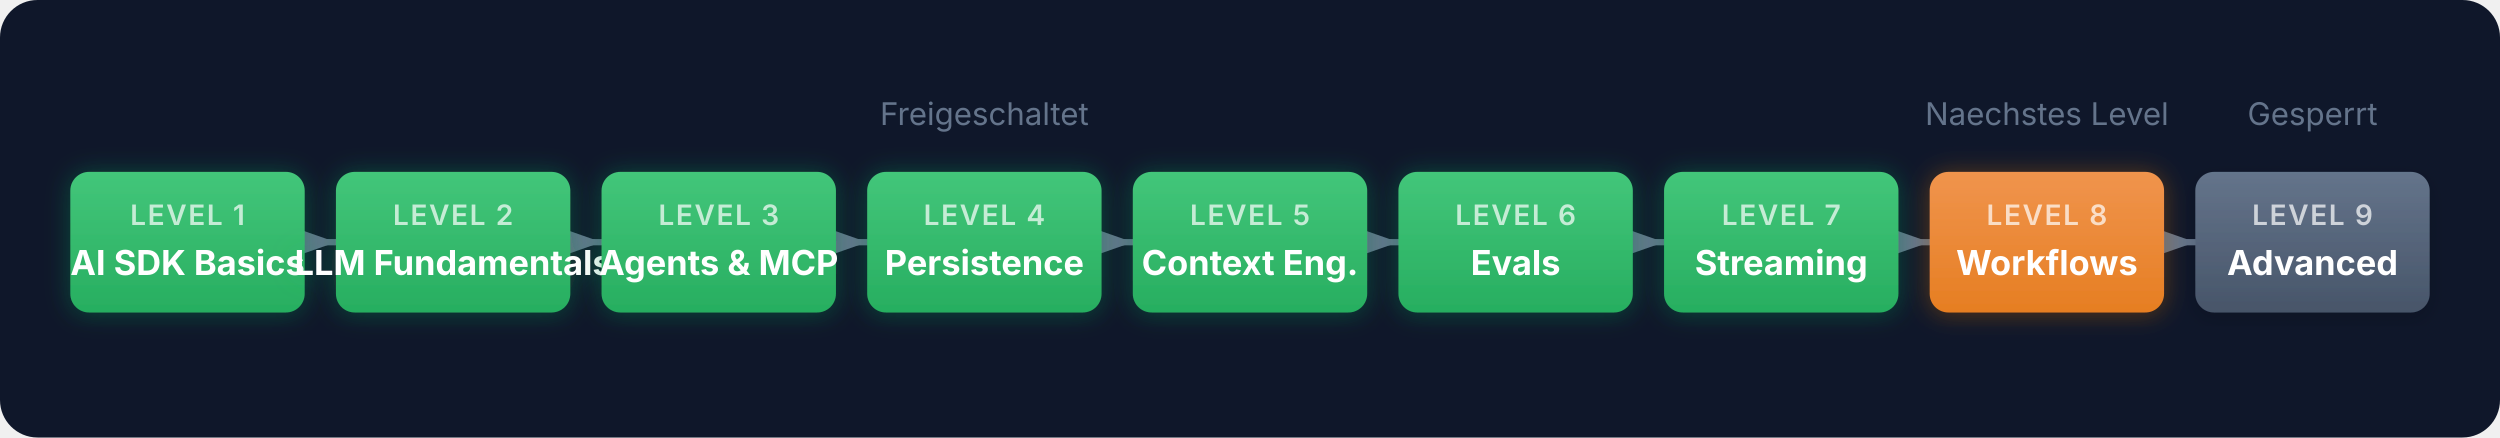
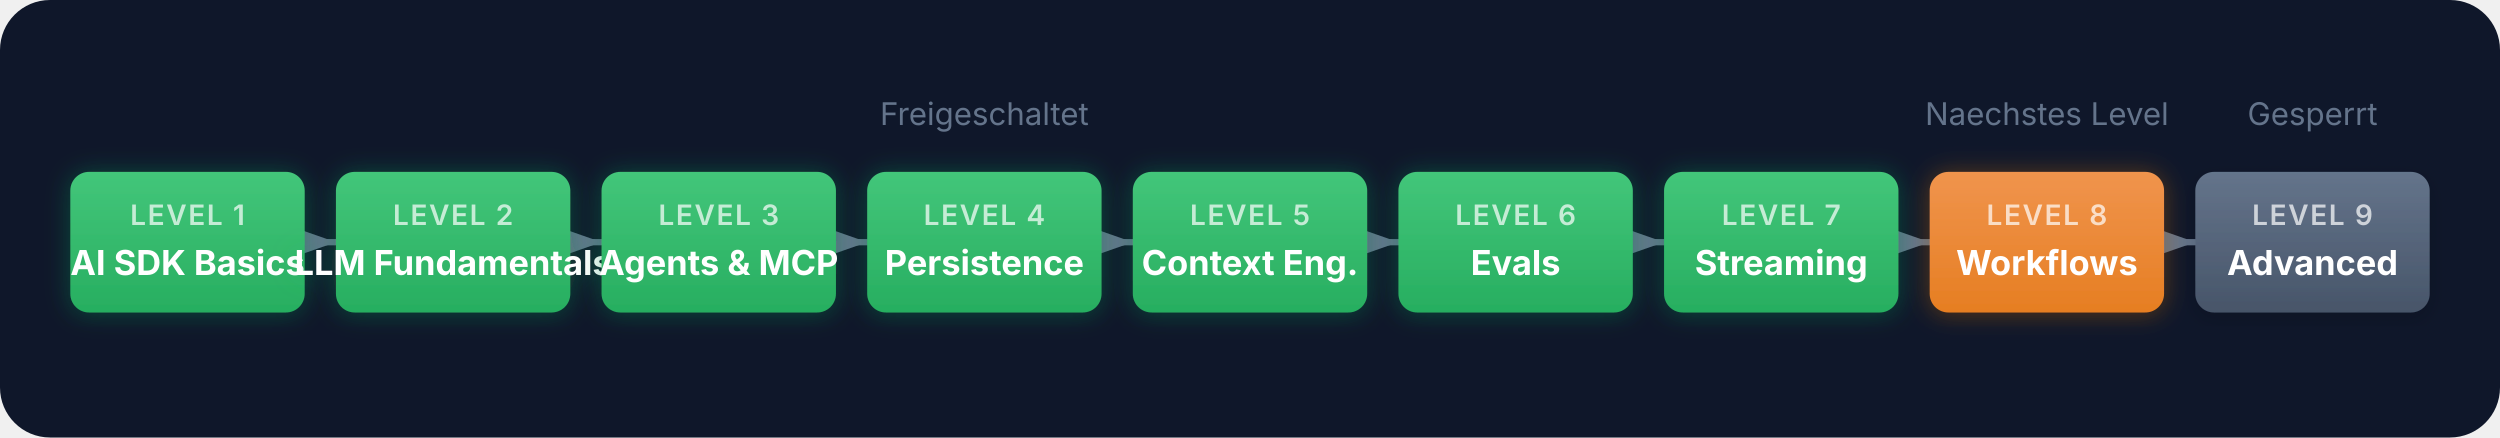
- <svg xmlns="http://www.w3.org/2000/svg" viewBox="0 0 800 140" width="800" height="140">
+ <svg xmlns="http://www.w3.org/2000/svg" viewBox="0 0 800 140">
  <defs>
    <linearGradient id="grad-input" x1="0" y1="0" x2="0" y2="1">
      <stop offset="0%" stop-color="#5B9FE6" />
-       <stop offset="100%" stop-color="#4A90D9" />
+       <stop offset="100%" stop-color="#3A7BD5" />
    </linearGradient>
    <linearGradient id="grad-process" x1="0" y1="0" x2="0" y2="1">
      <stop offset="0%" stop-color="#43C67A" />
      <stop offset="100%" stop-color="#27AE60" />
    </linearGradient>
    <linearGradient id="grad-output" x1="0" y1="0" x2="0" y2="1">
      <stop offset="0%" stop-color="#F0944D" />
      <stop offset="100%" stop-color="#E67E22" />
    </linearGradient>
    <linearGradient id="grad-warning" x1="0" y1="0" x2="0" y2="1">
      <stop offset="0%" stop-color="#EF6B6B" />
      <stop offset="100%" stop-color="#E74C3C" />
    </linearGradient>
    <linearGradient id="grad-neutral" x1="0" y1="0" x2="0" y2="1">
      <stop offset="0%" stop-color="#64748b" />
      <stop offset="100%" stop-color="#475569" />
    </linearGradient>
    <filter id="glow-blue" x="-20%" y="-20%" width="140%" height="140%">
      <feGaussianBlur stdDeviation="4" result="blur" />
-       <feFlood flood-color="#4A90D9" flood-opacity="0.3" />
+       <feFlood flood-color="#3A7BD5" flood-opacity="0.3" />
      <feComposite in2="blur" operator="in" />
      <feMerge>
        <feMergeNode />
        <feMergeNode in="SourceGraphic" />
      </feMerge>
    </filter>
    <filter id="glow-green" x="-20%" y="-20%" width="140%" height="140%">
      <feGaussianBlur stdDeviation="4" result="blur" />
      <feFlood flood-color="#27AE60" flood-opacity="0.3" />
      <feComposite in2="blur" operator="in" />
      <feMerge>
        <feMergeNode />
        <feMergeNode in="SourceGraphic" />
      </feMerge>
    </filter>
    <filter id="glow-orange" x="-20%" y="-20%" width="140%" height="140%">
      <feGaussianBlur stdDeviation="4" result="blur" />
      <feFlood flood-color="#E67E22" flood-opacity="0.3" />
      <feComposite in2="blur" operator="in" />
      <feMerge>
        <feMergeNode />
        <feMergeNode in="SourceGraphic" />
      </feMerge>
    </filter>
    <filter id="glow-red" x="-20%" y="-20%" width="140%" height="140%">
      <feGaussianBlur stdDeviation="4" result="blur" />
      <feFlood flood-color="#E74C3C" flood-opacity="0.3" />
      <feComposite in2="blur" operator="in" />
      <feMerge>
        <feMergeNode />
        <feMergeNode in="SourceGraphic" />
      </feMerge>
    </filter>
    <filter id="shadow">
      <feDropShadow dx="0" dy="2" stdDeviation="3" flood-color="#000" flood-opacity="0.15" />
    </filter>
    <marker id="arrow" viewBox="0 0 10 7" refX="10" refY="3.5" markerWidth="8" markerHeight="6" orient="auto-start-reverse">
      <path d="M 0 0 L 10 3.5 L 0 7 z" fill="#64748b" />
    </marker>
  </defs>
-   <rect width="800" height="140" fill="#0f172a" rx="12" />
+   <rect width="800" height="140" fill="#0f172a" rx="16" />
  <text x="315" y="40" text-anchor="middle" fill="#64748b" font-family="system-ui, -apple-system, sans-serif" font-size="10">Freigeschaltet</text>
  <text x="655" y="40" text-anchor="middle" fill="#64748b" font-family="system-ui, -apple-system, sans-serif" font-size="10">Naechstes Level</text>
  <text x="740" y="40" text-anchor="middle" fill="#64748b" font-family="system-ui, -apple-system, sans-serif" font-size="10">Gesperrt</text>
  <path d="M 97.5 77.5 L 107.5 77.5" stroke="#64748b" stroke-width="2" stroke-linecap="round" marker-end="url(#arrow)" />
  <path d="M 182.5 77.5 L 192.5 77.5" stroke="#64748b" stroke-width="2" stroke-linecap="round" marker-end="url(#arrow)" />
  <path d="M 267.5 77.5 L 277.5 77.5" stroke="#64748b" stroke-width="2" stroke-linecap="round" marker-end="url(#arrow)" />
  <path d="M 352.5 77.5 L 362.5 77.5" stroke="#64748b" stroke-width="2" stroke-linecap="round" marker-end="url(#arrow)" />
  <path d="M 437.5 77.5 L 447.5 77.5" stroke="#64748b" stroke-width="2" stroke-linecap="round" marker-end="url(#arrow)" />
  <path d="M 522.5 77.5 L 532.5 77.5" stroke="#64748b" stroke-width="2" stroke-linecap="round" marker-end="url(#arrow)" />
  <path d="M 607.5 77.5 L 617.5 77.5" stroke="#64748b" stroke-width="2" stroke-linecap="round" marker-end="url(#arrow)" />
  <path d="M 692.5 77.5 L 702.5 77.5" stroke="#64748b" stroke-width="2" stroke-linecap="round" stroke-dasharray="4 3" marker-end="url(#arrow)" />
  <g filter="url(#glow-green)">
    <rect x="22.5" y="55" width="75" height="45" rx="6" fill="url(#grad-process)" filter="url(#shadow)" />
    <text x="60" y="72" text-anchor="middle" fill="#fff" font-family="system-ui, -apple-system, sans-serif" font-size="9" font-weight="600" letter-spacing="0.5" opacity="0.7">LEVEL 1</text>
    <text x="60" y="88" text-anchor="middle" fill="#fff" font-family="system-ui, -apple-system, sans-serif" font-size="11" font-weight="700" textLength="67" lengthAdjust="spacingAndGlyphs">AI SDK Basics</text>
  </g>
  <g filter="url(#glow-green)">
    <rect x="107.5" y="55" width="75" height="45" rx="6" fill="url(#grad-process)" filter="url(#shadow)" />
    <text x="145" y="72" text-anchor="middle" fill="#fff" font-family="system-ui, -apple-system, sans-serif" font-size="9" font-weight="600" letter-spacing="0.5" opacity="0.7">LEVEL 2</text>
    <text x="145" y="88" text-anchor="middle" fill="#fff" font-family="system-ui, -apple-system, sans-serif" font-size="11" font-weight="700" textLength="67" lengthAdjust="spacingAndGlyphs">LLM Fundamentals</text>
  </g>
  <g filter="url(#glow-green)">
    <rect x="192.5" y="55" width="75" height="45" rx="6" fill="url(#grad-process)" filter="url(#shadow)" />
    <text x="230" y="72" text-anchor="middle" fill="#fff" font-family="system-ui, -apple-system, sans-serif" font-size="9" font-weight="600" letter-spacing="0.5" opacity="0.7">LEVEL 3</text>
    <text x="230" y="88" text-anchor="middle" fill="#fff" font-family="system-ui, -apple-system, sans-serif" font-size="11" font-weight="700" textLength="67" lengthAdjust="spacingAndGlyphs">Agents &amp; MCP</text>
  </g>
  <g filter="url(#glow-green)">
    <rect x="277.5" y="55" width="75" height="45" rx="6" fill="url(#grad-process)" filter="url(#shadow)" />
    <text x="315" y="72" text-anchor="middle" fill="#fff" font-family="system-ui, -apple-system, sans-serif" font-size="9" font-weight="600" letter-spacing="0.5" opacity="0.7">LEVEL 4</text>
    <text x="315" y="88" text-anchor="middle" fill="#fff" font-family="system-ui, -apple-system, sans-serif" font-size="11" font-weight="700" textLength="67" lengthAdjust="spacingAndGlyphs">Persistence</text>
  </g>
  <g filter="url(#glow-green)">
    <rect x="362.5" y="55" width="75" height="45" rx="6" fill="url(#grad-process)" filter="url(#shadow)" />
    <text x="400" y="72" text-anchor="middle" fill="#fff" font-family="system-ui, -apple-system, sans-serif" font-size="9" font-weight="600" letter-spacing="0.5" opacity="0.7">LEVEL 5</text>
    <text x="400" y="88" text-anchor="middle" fill="#fff" font-family="system-ui, -apple-system, sans-serif" font-size="11" font-weight="700" textLength="67" lengthAdjust="spacingAndGlyphs">Context Eng.</text>
  </g>
  <g filter="url(#glow-green)">
    <rect x="447.5" y="55" width="75" height="45" rx="6" fill="url(#grad-process)" filter="url(#shadow)" />
    <text x="485" y="72" text-anchor="middle" fill="#fff" font-family="system-ui, -apple-system, sans-serif" font-size="9" font-weight="600" letter-spacing="0.5" opacity="0.7">LEVEL 6</text>
    <text x="485" y="88" text-anchor="middle" fill="#fff" font-family="system-ui, -apple-system, sans-serif" font-size="11" font-weight="700">Evals</text>
  </g>
  <g filter="url(#glow-green)">
    <rect x="532.5" y="55" width="75" height="45" rx="6" fill="url(#grad-process)" filter="url(#shadow)" />
    <text x="570" y="72" text-anchor="middle" fill="#fff" font-family="system-ui, -apple-system, sans-serif" font-size="9" font-weight="600" letter-spacing="0.5" opacity="0.7">LEVEL 7</text>
    <text x="570" y="88" text-anchor="middle" fill="#fff" font-family="system-ui, -apple-system, sans-serif" font-size="11" font-weight="700">Streaming</text>
  </g>
  <g filter="url(#glow-orange)">
    <rect x="617.5" y="55" width="75" height="45" rx="6" fill="url(#grad-output)" filter="url(#shadow)" />
    <text x="655" y="72" text-anchor="middle" fill="#fff" font-family="system-ui, -apple-system, sans-serif" font-size="9" font-weight="600" letter-spacing="0.5" opacity="0.7">LEVEL 8</text>
    <text x="655" y="88" text-anchor="middle" fill="#fff" font-family="system-ui, -apple-system, sans-serif" font-size="11" font-weight="700">Workflows</text>
  </g>
  <g>
    <rect x="702.5" y="55" width="75" height="45" rx="6" fill="url(#grad-neutral)" filter="url(#shadow)" />
    <text x="740" y="72" text-anchor="middle" fill="#fff" font-family="system-ui, -apple-system, sans-serif" font-size="9" font-weight="600" letter-spacing="0.5" opacity="0.7">LEVEL 9</text>
    <text x="740" y="88" text-anchor="middle" fill="#fff" font-family="system-ui, -apple-system, sans-serif" font-size="11" font-weight="700">Advanced</text>
  </g>
</svg>
